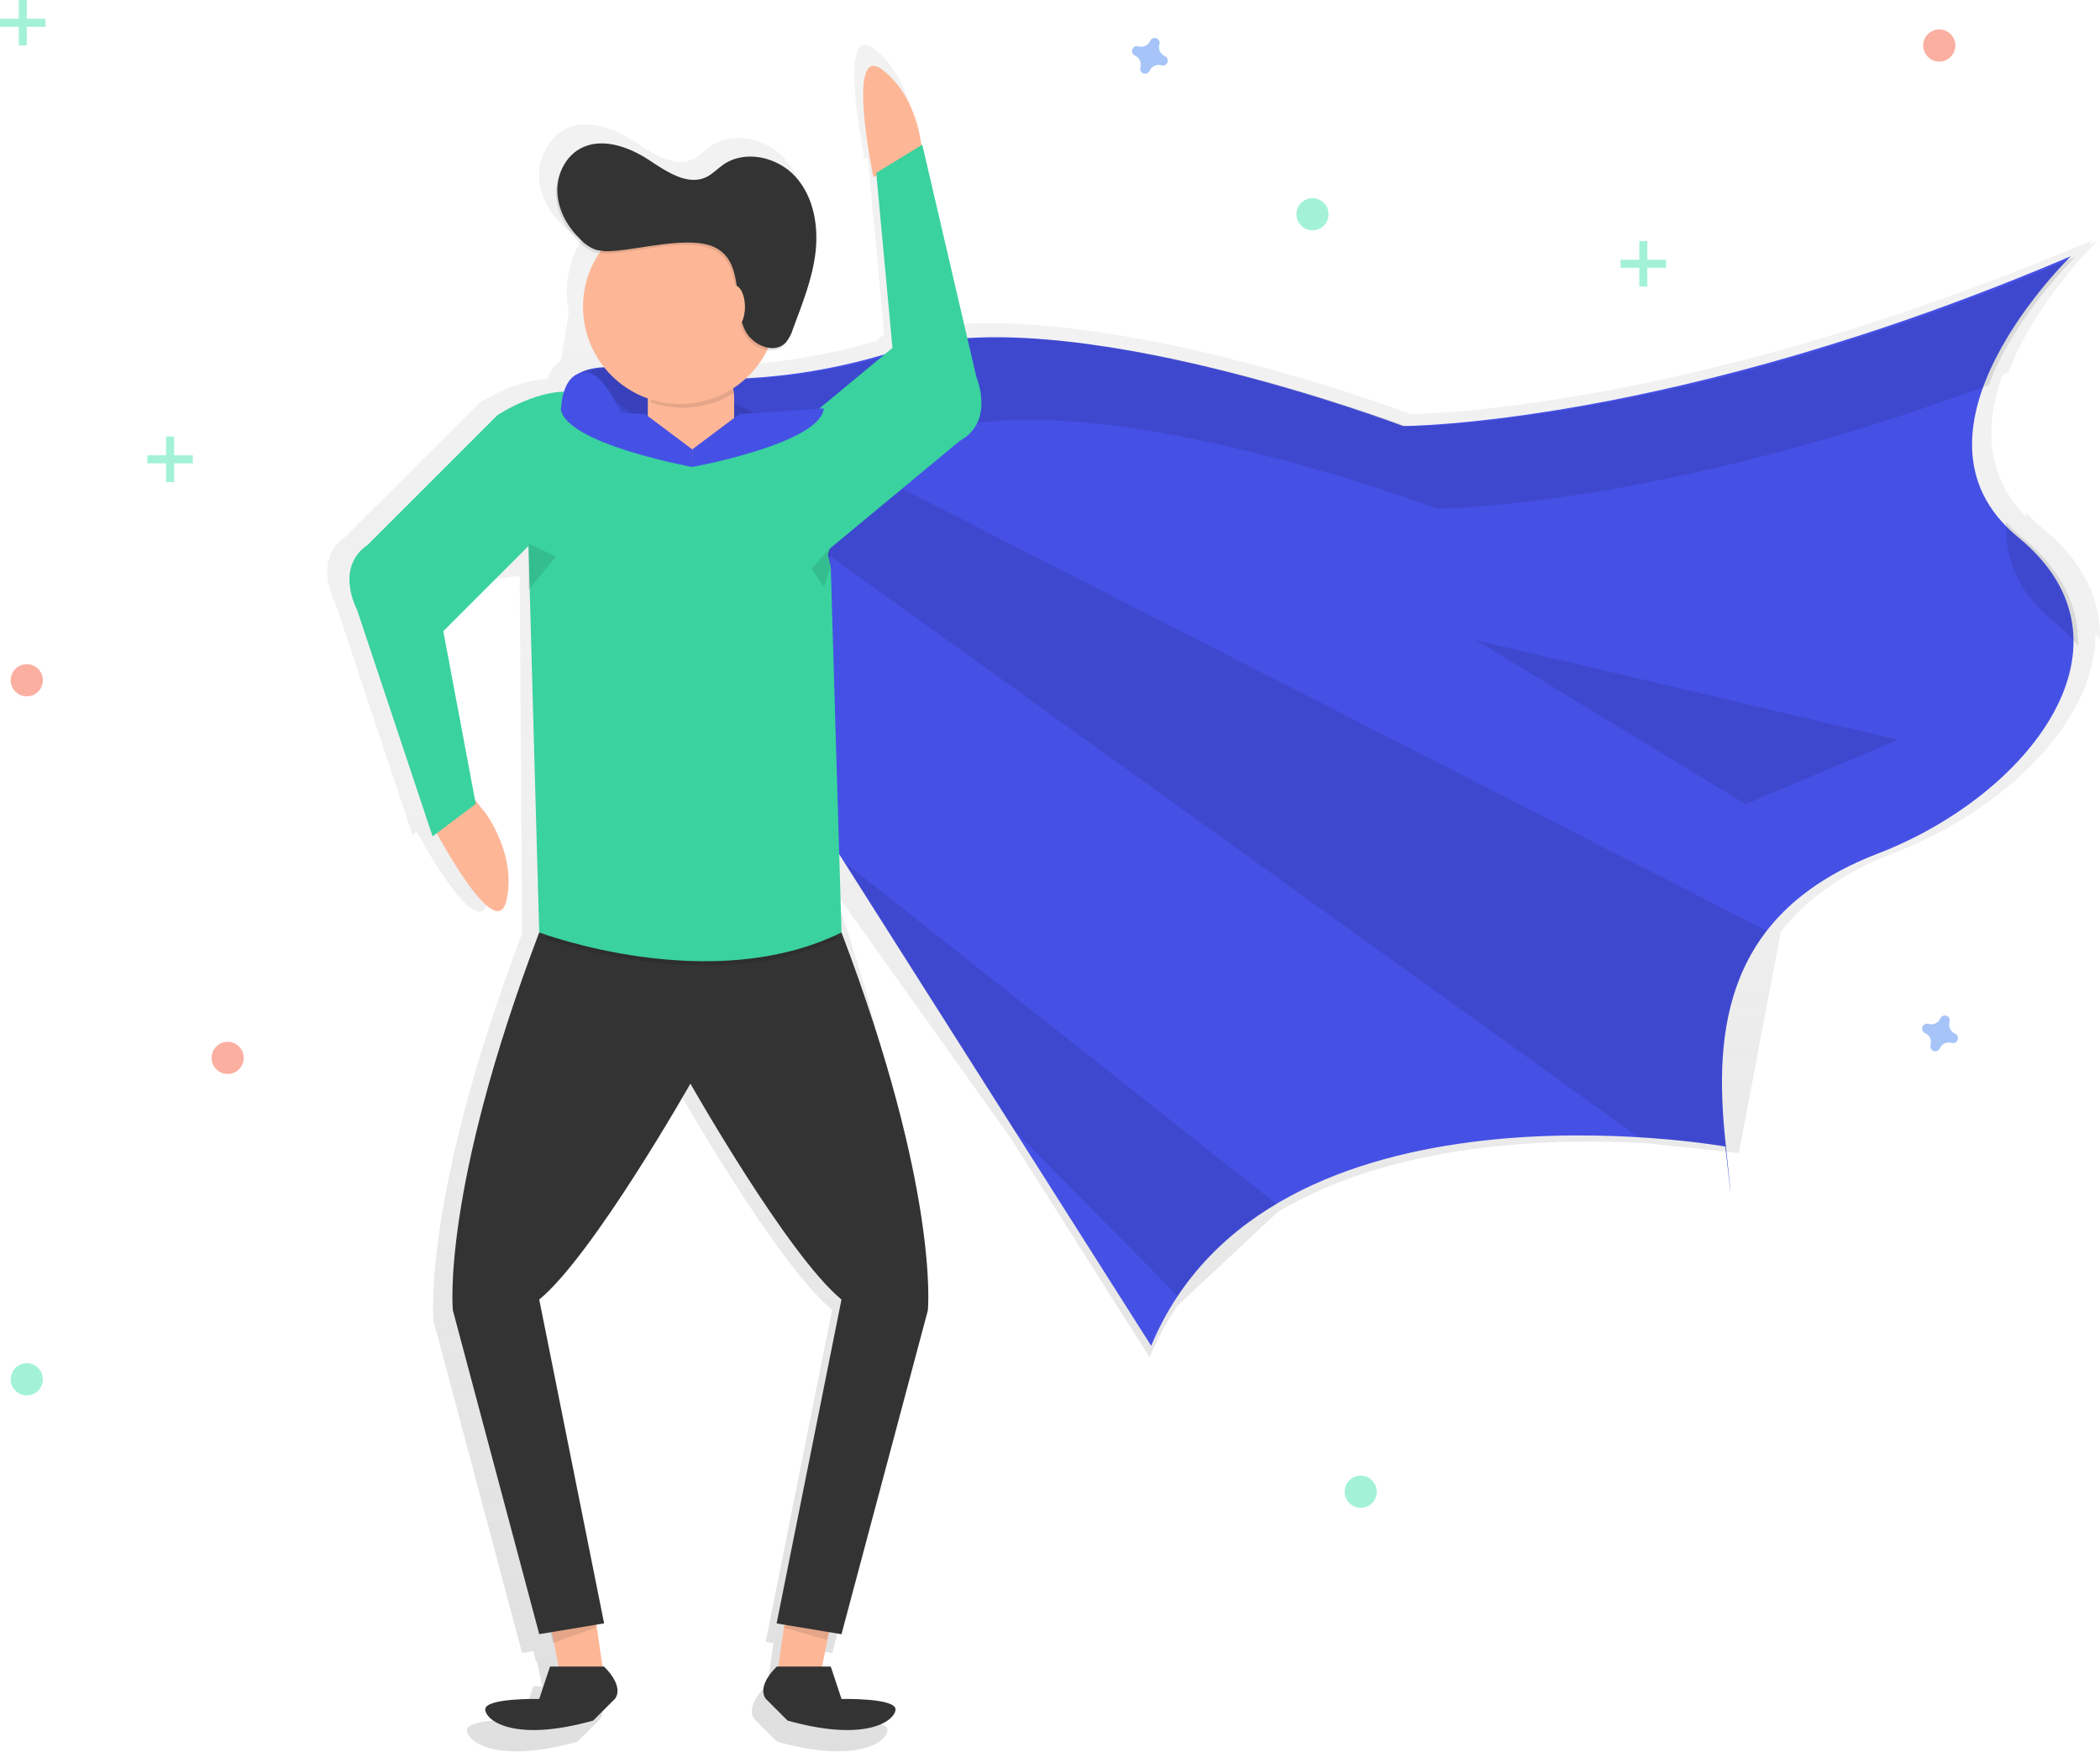
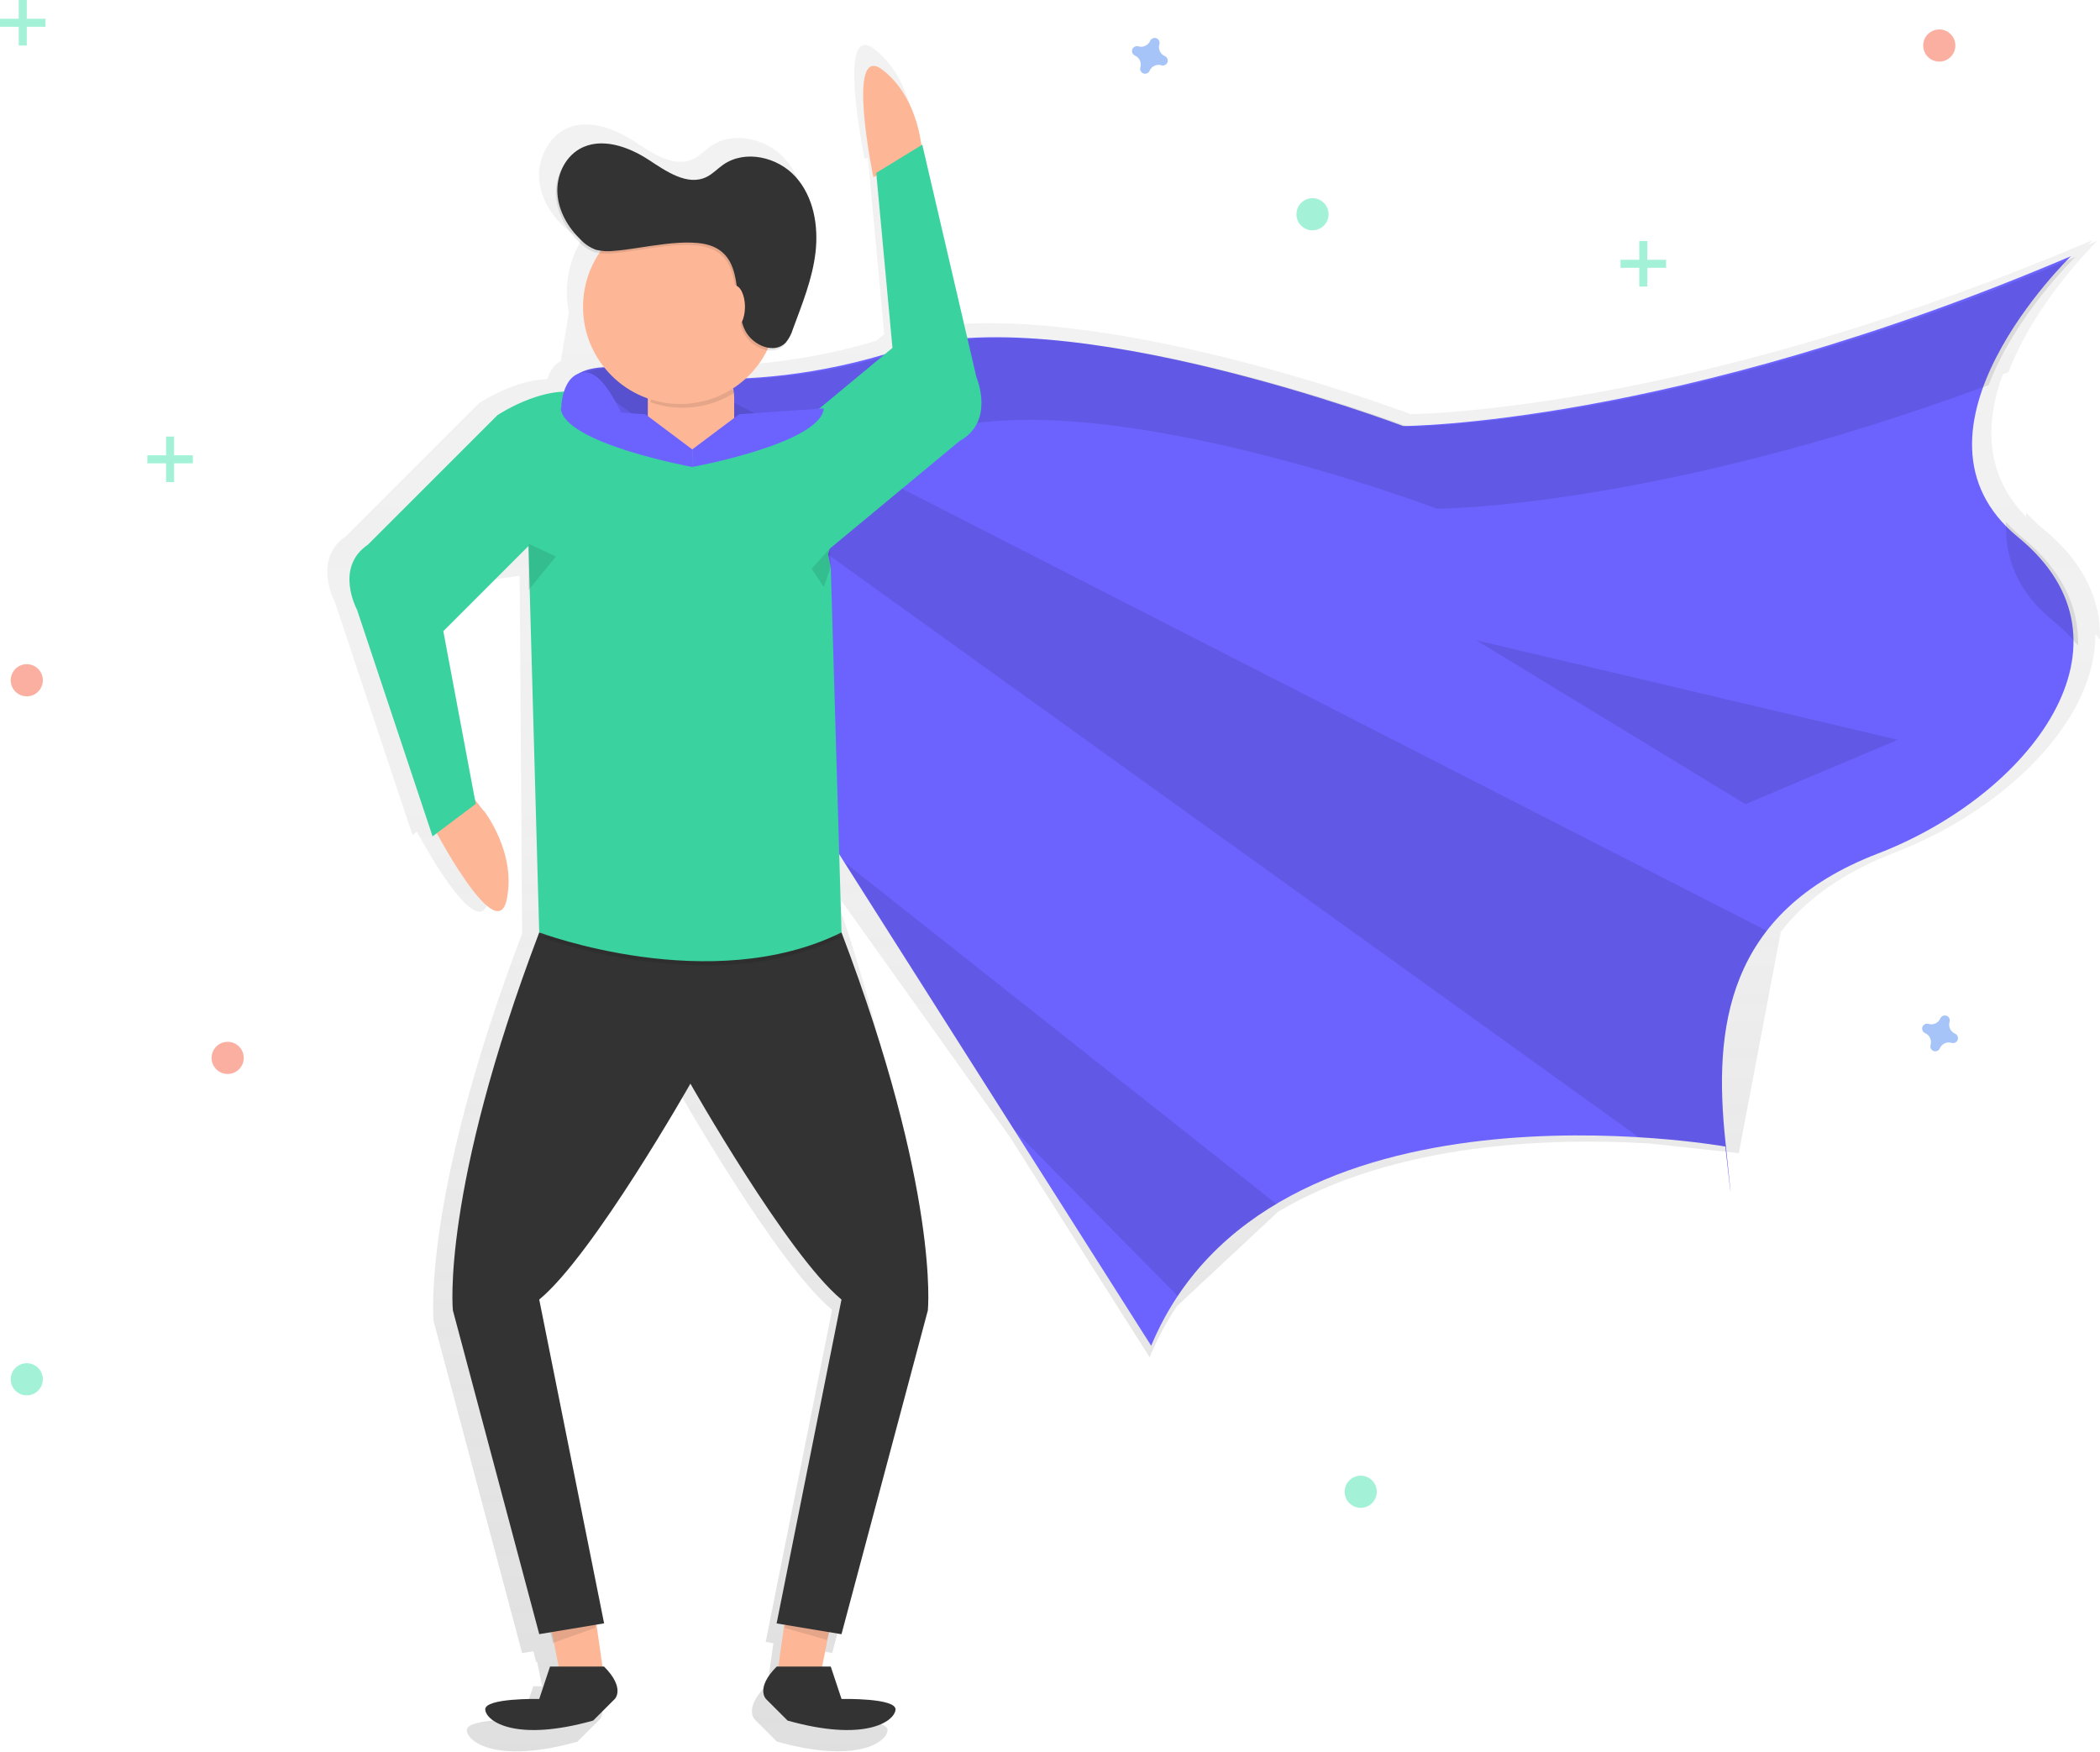
<svg xmlns="http://www.w3.org/2000/svg" id="1cf4a4b6-30d3-491e-a53d-552d6204f4f6" data-name="Layer 1" width="906.42" height="756" viewBox="0 0 906.42 756">
  <defs>
    <linearGradient id="af67113a-287e-4ea5-97c7-bca3f36ab9af" x1="670.67" y1="828" x2="670.67" y2="91.4" gradientUnits="userSpaceOnUse">
      <stop offset="0" stop-color="gray" stop-opacity="0.25" />
      <stop offset="0.54" stop-color="gray" stop-opacity="0.12" />
      <stop offset="1" stop-color="gray" stop-opacity="0.1" />
    </linearGradient>
    <clipPath id="07e7d08c-c6f9-475f-8fa6-c69f2c72c8fe" transform="translate(-146.79 -72)">
-       <path id="c8ed4358-d450-436c-89b2-67b880a93208" data-name="&lt;Clipping Path&gt;" d="M413.56,230.63s50.57,15.17,121.38-7.59,217.47,32.87,217.47,32.87,116.32,0,288.28-73.33c0,0-78.39,75.86-22.76,121.38s5.06,111.26-60.69,136.55-70.8,75.86-65.75,123.91,0,2.53,0,2.53-197.24-35.4-247.82,86L393.33,258.45S378.16,228.11,413.56,230.63Z" fill="#4550e5" />
+       <path id="c8ed4358-d450-436c-89b2-67b880a93208" data-name="&lt;Clipping Path&gt;" d="M413.56,230.63s50.57,15.17,121.38-7.59,217.47,32.87,217.47,32.87,116.32,0,288.28-73.33c0,0-78.39,75.86-22.76,121.38s5.06,111.26-60.69,136.55-70.8,75.86-65.75,123.91,0,2.53,0,2.53-197.24-35.4-247.82,86L393.33,258.45S378.16,228.11,413.56,230.63Z" fill="#6c63ff" />
    </clipPath>
  </defs>
  <path d="M1028.76,300.38a65.25,65.25,0,0,1-7.44-7.1c0,.61,0,1.22,0,1.83-18.17-18.54-17.53-41-10.09-61.49l2.46-.91c11.68-30.88,38.45-56.78,38.45-56.78l-4,1.68c1.24-1.28,1.95-2,1.95-2-166,70.81-281.5,74.94-294.38,75.18-7.94-3-73.36-26.82-136.65-35.7-19.91-2.89-39.68-4.34-57.44-3.22l-19.94-85.61-.38.23c-.93-7.34-4.38-23.32-17-33.23C507.45,80.1,520,140.65,520,140.65l1.38-.65,7.06,76.24L525,219.12a262.06,262.06,0,0,1-61.32,10.57A43.15,43.15,0,0,0,473,217.26a8.29,8.29,0,0,0,7.51-2.23,10.19,10.19,0,0,0,1.65-2.31,22,22,0,0,0,2.2-4.73c4.14-11.12,8.66-22.27,10-34.05s-.86-24.56-8.79-33.39-22.39-12.19-32.1-5.37c-2.51,1.76-4.64,4.1-7.4,5.44-8.41,4.07-17.74-2.53-25.57-7.63-9.1-5.93-21.12-10.18-30.55-4.8a18.7,18.7,0,0,0-7,7.18,22.84,22.84,0,0,0-3.47,13.75c.54,7.77,4.73,15,10.34,20.36a17.65,17.65,0,0,0,6.77,4.42,12.56,12.56,0,0,0,2,.44,43.11,43.11,0,0,0-6.26,32.46l-3.49,21.12c-3.1,1.45-4.83,4.62-5.8,7.72-14.59.43-29.52,10.43-29.52,10.43l-57.34,57.34c-14.87,10.09-4.78,28.67-4.78,28.67l33.45,100.35,1.85-1.38c6.86,12.5,27,47,30.87,29.8,4.73-20.84-10-39.76-10-39.76l-.18,0-3.81-4.9-14-74.6L347.29,324l23.8-3.47L372.15,475c-43.54,114.69-38.23,167.25-38.23,167.25l38.23,143.36,4.88-.81,1.18,4.72.43-.15,2.12,10.58h-3.82l-4.78,14.34s-24.42-.53-23.89,4.78,13.81,14.34,47.79,4.78l9.56-9.56s4.78-4.78-4.78-14.34h-.68l-2.65-18.56,3.33-.56L372.15,637.44c23.89-19.65,66.9-95.57,66.9-95.57s43,75.93,66.9,95.57L477.28,780.79l3.33.56L478,799.91h-.68c-9.56,9.56-4.78,14.34-4.78,14.34l9.56,9.56c34,9.56,47.26.53,47.79-4.78S506,814.25,506,814.25l-4.78-14.34h-3.82l2.75-13.76.49-1.47,5.36.89,38.23-143.36s-.71-82.83-37.83-186.37l76.26,106.94L643,657.92a129.34,129.34,0,0,1,11.73-22l43.66-40.79c50.75-30.19,118.5-32,160.34-29.51l38.58,4.17,18.14-95.56c10.57-13.61,26.26-25.35,49.07-34.13,47.32-18.2,87-56.84,86.68-94.41.69.77,1.36,1.54,2,2.32C1053.69,331.39,1046.48,314.89,1028.76,300.38ZM505,442.13l-.05-1.76,2.2,3.46Z" transform="translate(-146.79 -72)" fill="url(#af67113a-287e-4ea5-97c7-bca3f36ab9af)" />
  <path d="M355.67,422l-.18,0L347,411.05l-13.74,13.74,1.52,2.28-1.73.42s27.73,53.56,32.35,33.23S355.67,422,355.67,422Z" transform="translate(-146.79 -72)" fill="#fdb797" />
-   <path id="83eae6ee-46c5-4585-a2a2-a187faac01c1" data-name="&lt;Clipping Path&gt;" d="M413.56,230.63s50.57,15.17,121.38-7.59,217.47,32.87,217.47,32.87,116.32,0,288.28-73.33c0,0-78.39,75.86-22.76,121.38s5.06,111.26-60.69,136.55-70.8,75.86-65.75,123.91,0,2.53,0,2.53-197.24-35.4-247.82,86L393.33,258.45S378.16,228.11,413.56,230.63Z" transform="translate(-146.79 -72)" fill="#4550e5" />
+   <path id="83eae6ee-46c5-4585-a2a2-a187faac01c1" data-name="&lt;Clipping Path&gt;" d="M413.56,230.63s50.57,15.17,121.38-7.59,217.47,32.87,217.47,32.87,116.32,0,288.28-73.33c0,0-78.39,75.86-22.76,121.38s5.06,111.26-60.69,136.55-70.8,75.86-65.75,123.91,0,2.53,0,2.53-197.24-35.4-247.82,86L393.33,258.45S378.16,228.11,413.56,230.63Z" transform="translate(-146.79 -72)" fill="#6c63ff" />
  <g clip-path="url(#07e7d08c-c6f9-475f-8fa6-c69f2c72c8fe)">
    <polygon points="141.46 84.18 771.11 536.82 809.04 425.56 141.46 84.18" opacity="0.1" />
    <polygon points="179.39 225.79 528.35 579.81 578.93 541.88 179.39 225.79" opacity="0.1" />
  </g>
  <g opacity="0.1">
    <path d="M428.17,266.32s50.57,15.17,121.38-7.59S767,291.61,767,291.61s94.1,0,238.14-53.36c11.39-30.12,37.49-55.38,37.49-55.38-172,73.33-288.28,73.33-288.28,73.33s-146.67-55.63-217.47-32.87-121.38,7.59-121.38,7.59c-35.4-2.53-20.23,27.82-20.23,27.82l10.41,16.41C407.85,269.62,413.9,265.3,428.17,266.32Z" transform="translate(-146.79 -72)" />
    <path d="M1019.9,304.25a63.64,63.64,0,0,1-7.26-6.93c-.58,14.93,4.57,29.78,19.9,42.33a78.94,78.94,0,0,1,11.18,11.06C1044.21,334.49,1037.18,318.39,1019.9,304.25Z" transform="translate(-146.79 -72)" />
  </g>
  <polygon points="358.58 700.77 353.92 724.08 335.27 724.08 339.94 691.45 358.58 700.77" fill="#fdb797" />
  <polygon points="358.2 703.99 356.89 707.93 338.5 702.68 339.81 700.05 358.2 703.99" opacity="0.1" />
  <polygon points="237.41 700.77 242.07 724.08 260.71 724.08 256.05 691.45 237.41 700.77" fill="#fdb797" />
  <polygon points="237.34 703.99 238.65 709.24 257.05 702.68 257.05 700.05 237.34 703.99" opacity="0.1" />
  <path d="M544.82,138.49s-.52-23.36-16.93-36.22-4.13,46.19-4.13,46.19Z" transform="translate(-146.79 -72)" fill="#fdb797" />
  <path d="M407.5,791.42H384.2l-4.66,14s-23.82-.52-23.3,4.66,13.46,14,46.6,4.66l9.32-9.32S416.82,800.74,407.5,791.42Z" transform="translate(-146.79 -72)" fill="#333" />
  <path d="M482.06,791.42h23.3l4.66,14s23.82-.52,23.3,4.66-13.46,14-46.6,4.66l-9.32-9.32S472.74,800.74,482.06,791.42Z" transform="translate(-146.79 -72)" fill="#333" />
  <path d="M510,474.51H379.54c-42.46,111.85-37.28,163.12-37.28,163.12l37.28,139.81,28-4.66L379.54,633c23.3-19.16,65.25-93.21,65.25-93.21S486.72,613.8,510,633l-28,139.81,28,4.66,37.28-139.81S552.49,586.36,510,474.51Z" transform="translate(-146.79 -72)" fill="#333" />
  <path d="M379.54,476.32s74,28,130.49,0H379.54Z" transform="translate(-146.79 -72)" opacity="0.1" />
  <path d="M375.42,307.19l-37.28,37.28,14,74.57-18.64,14-32.62-97.87s-9.84-18.12,4.66-28l55.93-55.93s24-16.08,40.5-7.84-26.87,63.2-26.87,63.2" transform="translate(-146.79 -72)" fill="#3ad29f" />
  <path d="M374.87,306.73l4.66,167.78s74,28,130.49,0l-4.66-157.94-1.19-5.22.86-2.57,56-46.44c15.35-8.45,7.24-27.41,7.24-27.41l-23.4-100.47L525,146.64l7,75.54-39.88,33.08-1-.05,0,.25-102.23-4.65" transform="translate(-146.79 -72)" fill="#3ad29f" />
  <rect x="279.61" y="155.76" width="37.28" height="41.94" rx="15.83" ry="15.83" fill="#fdb797" />
  <path d="M427.59,245.67a41.93,41.93,0,0,0,36-4,18.71,18.71,0,0,0-17.52-12.29h0A18.7,18.7,0,0,0,427.59,245.67Z" transform="translate(-146.79 -72)" opacity="0.1" />
  <circle cx="293.59" cy="132.46" r="41.94" fill="#fdb797" />
  <path d="M411.25,181.33a21.6,21.6,0,0,1-7.8-.44,17.22,17.22,0,0,1-6.6-4.32c-5.48-5.26-9.56-12.28-10.09-19.86s3-15.61,9.57-19.37c9.2-5.24,20.93-1.1,29.8,4.68,7.63,5,16.74,11.41,24.94,7.44,2.69-1.3,4.77-3.59,7.22-5.3,9.47-6.65,23.57-3.37,31.3,5.24s9.9,21.07,8.57,32.57-5.73,22.37-9.77,33.21a16.11,16.11,0,0,1-3.13,5.83c-4.92,5.05-14.13,1.13-17.37-5.13-5.63-10.89,0-29.77-13.3-36.12C444,174.72,422.62,180.59,411.25,181.33Z" transform="translate(-146.79 -72)" opacity="0.1" />
  <path d="M411.88,180.29a21.6,21.6,0,0,1-7.8-.44,17.22,17.22,0,0,1-6.6-4.32c-5.48-5.26-9.56-12.28-10.09-19.86s3-15.61,9.57-19.37c9.2-5.24,20.93-1.1,29.8,4.68,7.63,5,16.74,11.41,24.94,7.44,2.69-1.3,4.77-3.59,7.22-5.3,9.47-6.65,23.57-3.37,31.3,5.24s9.9,21.07,8.57,32.57S493,203.3,489,214.14a16.11,16.11,0,0,1-3.13,5.83c-4.92,5.05-14.13,1.13-17.37-5.13-5.63-10.89,0-29.77-13.3-36.12C444.66,173.68,423.24,179.56,411.88,180.29Z" transform="translate(-146.79 -72)" fill="#333" />
  <ellipse cx="316.89" cy="132.46" rx="4.66" ry="9.32" fill="#fdb797" />
  <polygon points="228.14 234.71 239.97 240.25 228.14 254.71 228.14 234.71" opacity="0.1" />
  <polygon points="358.2 236.75 350.32 245.51 355.57 253.39 358.64 244.63 358.2 236.75" opacity="0.1" />
-   <path d="M445.59,266v7.59s-55.35-10.11-56.76-25.29l36.53,2.53Z" transform="translate(-146.79 -72)" fill="#4550e5" />
-   <path d="M445.59,266v7.59s55.35-10.11,56.76-25.29l-36.53,2.53Z" transform="translate(-146.79 -72)" fill="#4550e5" />
+   <path d="M445.59,266v7.59s-55.35-10.11-56.76-25.29l36.53,2.53Z" transform="translate(-146.79 -72)" fill="#6c63ff" />
+   <path d="M445.59,266v7.59s55.35-10.11,56.76-25.29l-36.53,2.53Z" transform="translate(-146.79 -72)" fill="#6c63ff" />
  <polygon points="637.09 276.36 819.16 319.35 753.41 347.17 637.09 276.36" opacity="0.1" />
-   <path d="M389,248.67s0-15.89,10.6-15.89,21.19,31.79,21.19,31.79Z" transform="translate(-146.79 -72)" fill="#4550e5" />
+   <path d="M389,248.67s0-15.89,10.6-15.89,21.19,31.79,21.19,31.79Z" transform="translate(-146.79 -72)" fill="#6c63ff" />
  <circle cx="11.56" cy="293.66" r="6.94" fill="#f55f44" opacity="0.5" />
  <circle cx="98.27" cy="456.68" r="6.94" fill="#f55f44" opacity="0.5" />
  <circle cx="837.05" cy="19.65" r="6.94" fill="#f55f44" opacity="0.5" />
  <path d="M649.59,96.23a4.25,4.25,0,0,1-2.37-5.13,2,2,0,0,0,.09-.47h0a2.13,2.13,0,0,0-3.83-1.41h0a2,2,0,0,0-.24.42A4.25,4.25,0,0,1,638.12,92a2,2,0,0,0-.47-.09h0a2.13,2.13,0,0,0-1.41,3.83h0a2,2,0,0,0,.42.24A4.25,4.25,0,0,1,639,101.1a2,2,0,0,0-.09.47h0a2.13,2.13,0,0,0,3.83,1.41h0a2,2,0,0,0,.24-.42,4.25,4.25,0,0,1,5.13-2.37,2,2,0,0,0,.47.09h0A2.13,2.13,0,0,0,650,96.46h0A2,2,0,0,0,649.59,96.23Z" transform="translate(-146.79 -72)" fill="#4d8af0" opacity="0.5" />
  <path d="M990.65,518.22a4.25,4.25,0,0,1-2.37-5.13,2,2,0,0,0,.09-.47h0a2.13,2.13,0,0,0-3.83-1.41h0a2,2,0,0,0-.24.42,4.25,4.25,0,0,1-5.13,2.37,2,2,0,0,0-.47-.09h0a2.13,2.13,0,0,0-1.41,3.83h0a2,2,0,0,0,.42.24,4.25,4.25,0,0,1,2.37,5.13,2,2,0,0,0-.09.47h0a2.13,2.13,0,0,0,3.83,1.41h0a2,2,0,0,0,.24-.42,4.25,4.25,0,0,1,5.13-2.37,2,2,0,0,0,.47.09h0a2.13,2.13,0,0,0,1.41-3.83h0A2,2,0,0,0,990.65,518.22Z" transform="translate(-146.79 -72)" fill="#4d8af0" opacity="0.5" />
  <circle cx="587.32" cy="643.97" r="6.94" fill="#47e6b1" opacity="0.5" />
  <circle cx="11.56" cy="595.42" r="6.94" fill="#47e6b1" opacity="0.5" />
  <circle cx="566.51" cy="92.49" r="6.94" fill="#47e6b1" opacity="0.5" />
  <g opacity="0.5">
    <rect x="8.09" width="3.47" height="19.65" fill="#47e6b1" />
    <rect x="154.88" y="72" width="3.47" height="19.65" transform="translate(91.65 -146.79) rotate(90)" fill="#47e6b1" />
  </g>
  <g opacity="0.5">
    <rect x="71.68" y="188.45" width="3.47" height="19.65" fill="#47e6b1" />
    <rect x="218.47" y="260.45" width="3.47" height="19.65" transform="translate(343.69 -21.93) rotate(90)" fill="#47e6b1" />
  </g>
  <g opacity="0.5">
    <rect x="707.56" y="104.05" width="3.47" height="19.65" fill="#47e6b1" />
    <rect x="854.35" y="176.05" width="3.47" height="19.65" transform="translate(895.18 -742.21) rotate(90)" fill="#47e6b1" />
  </g>
</svg>
